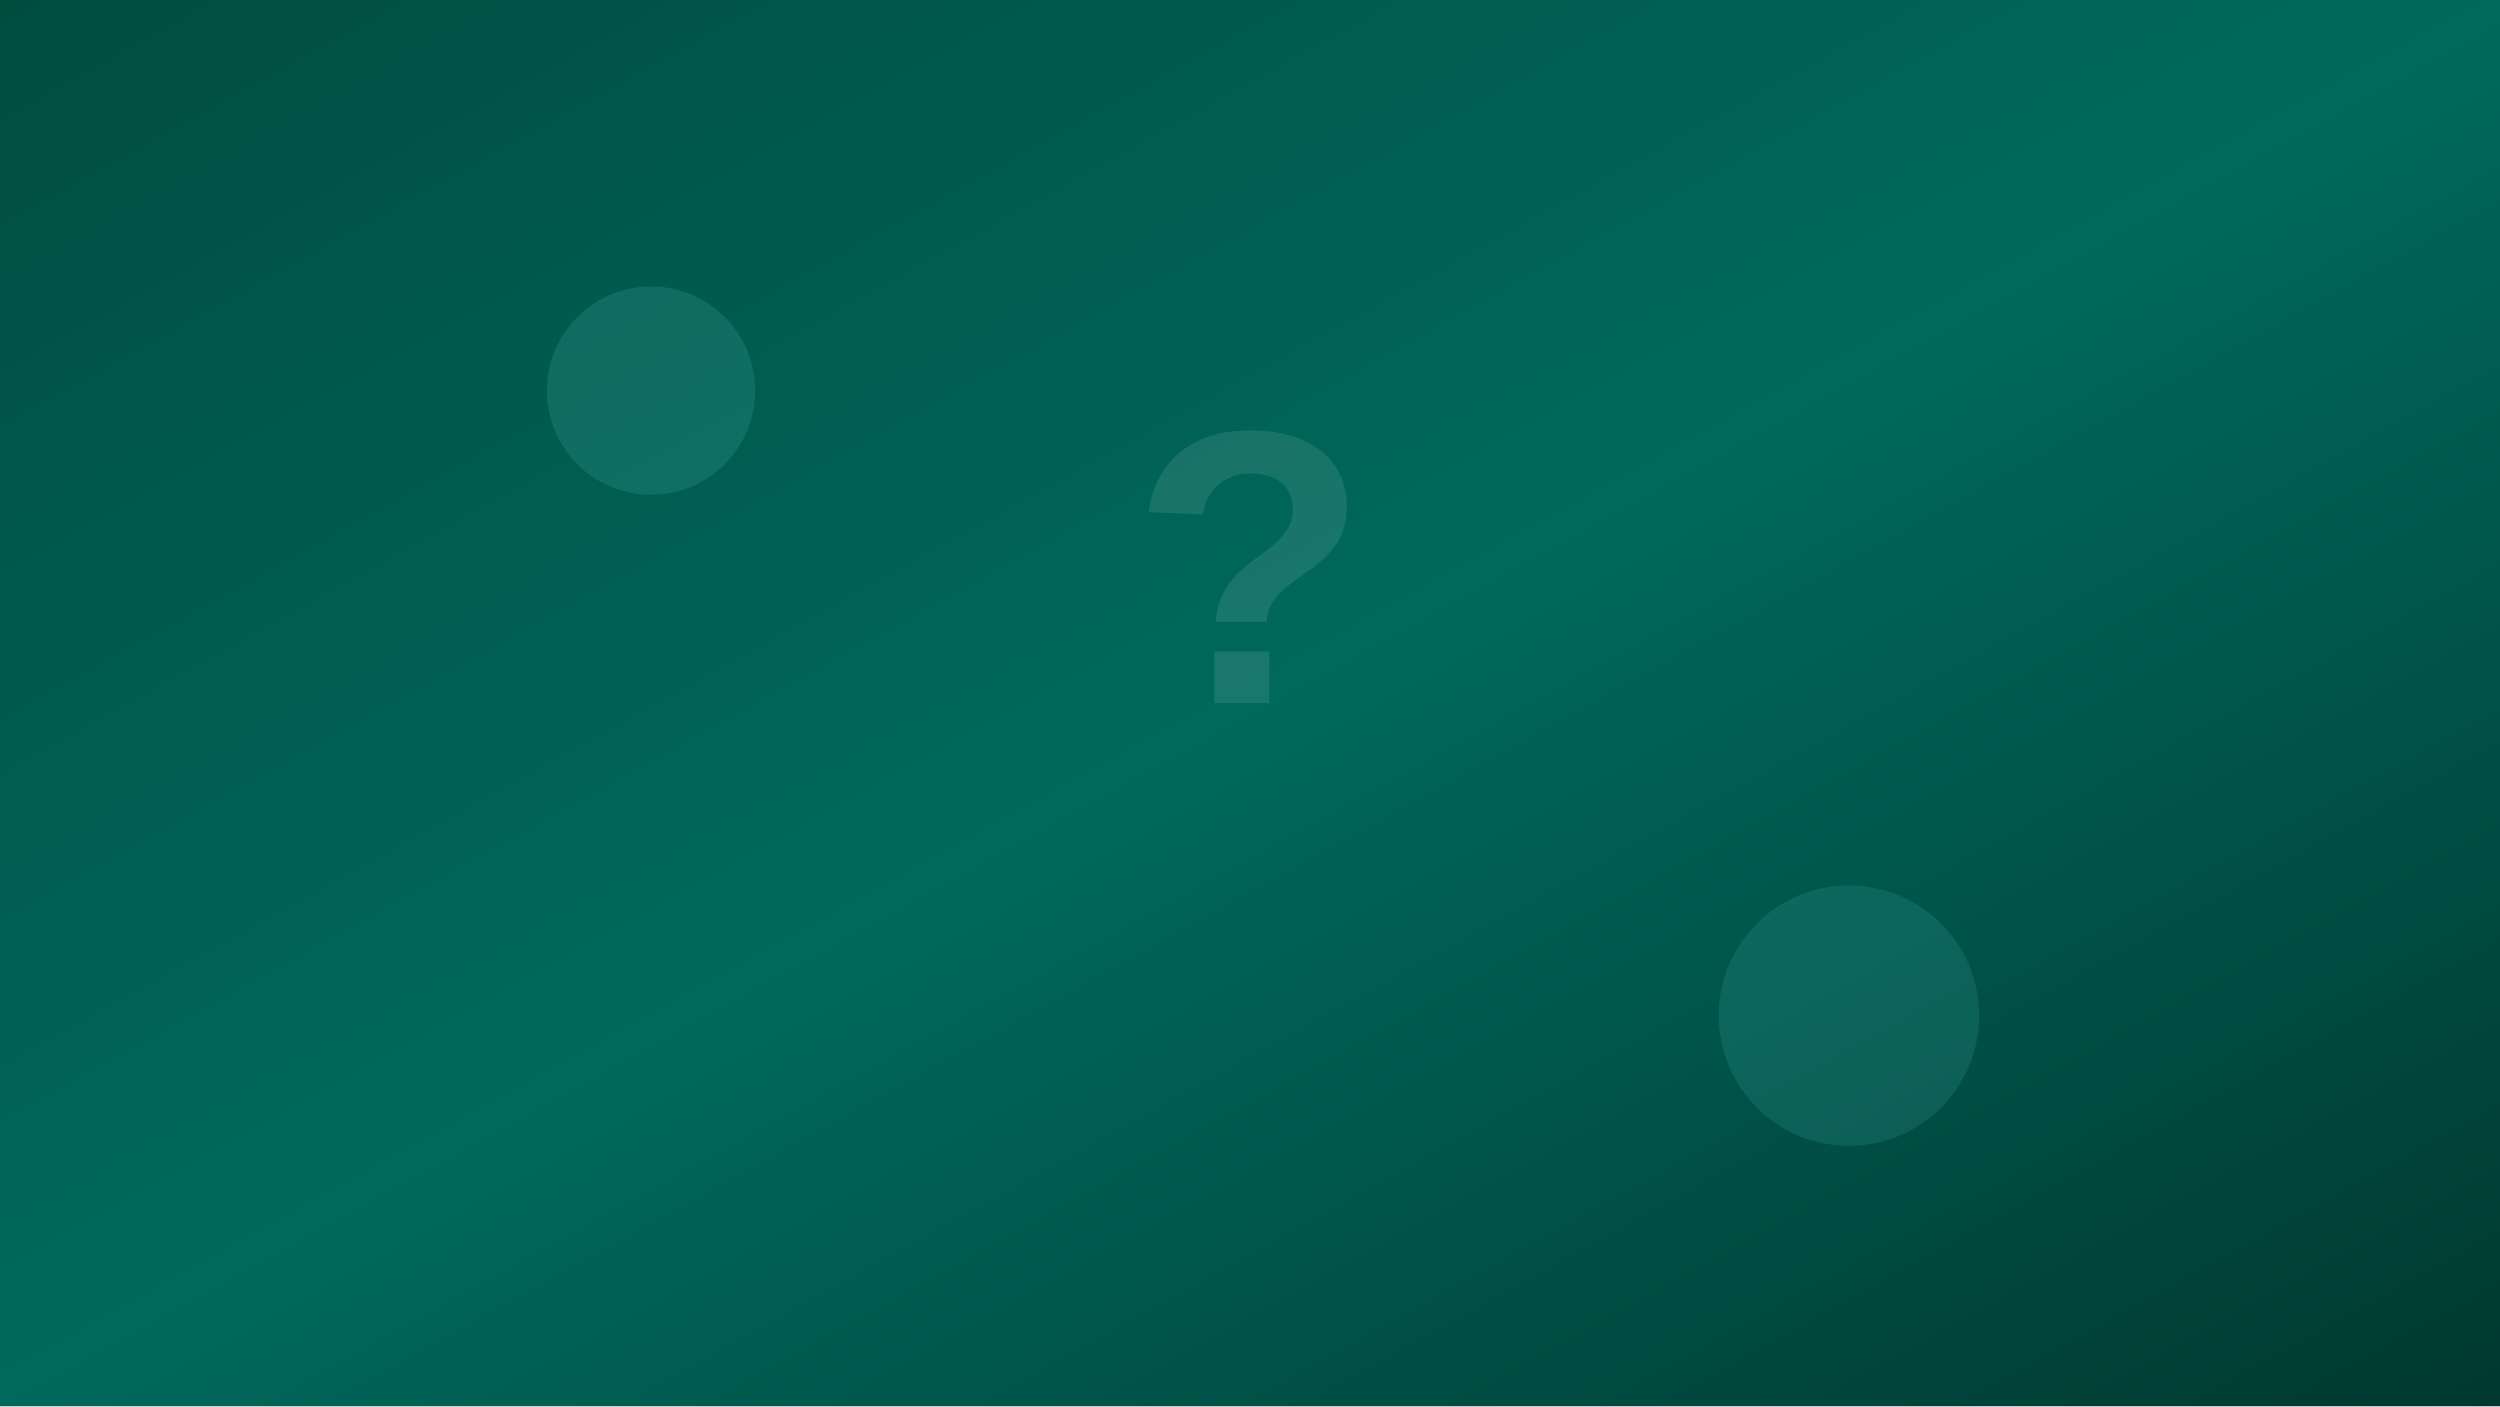
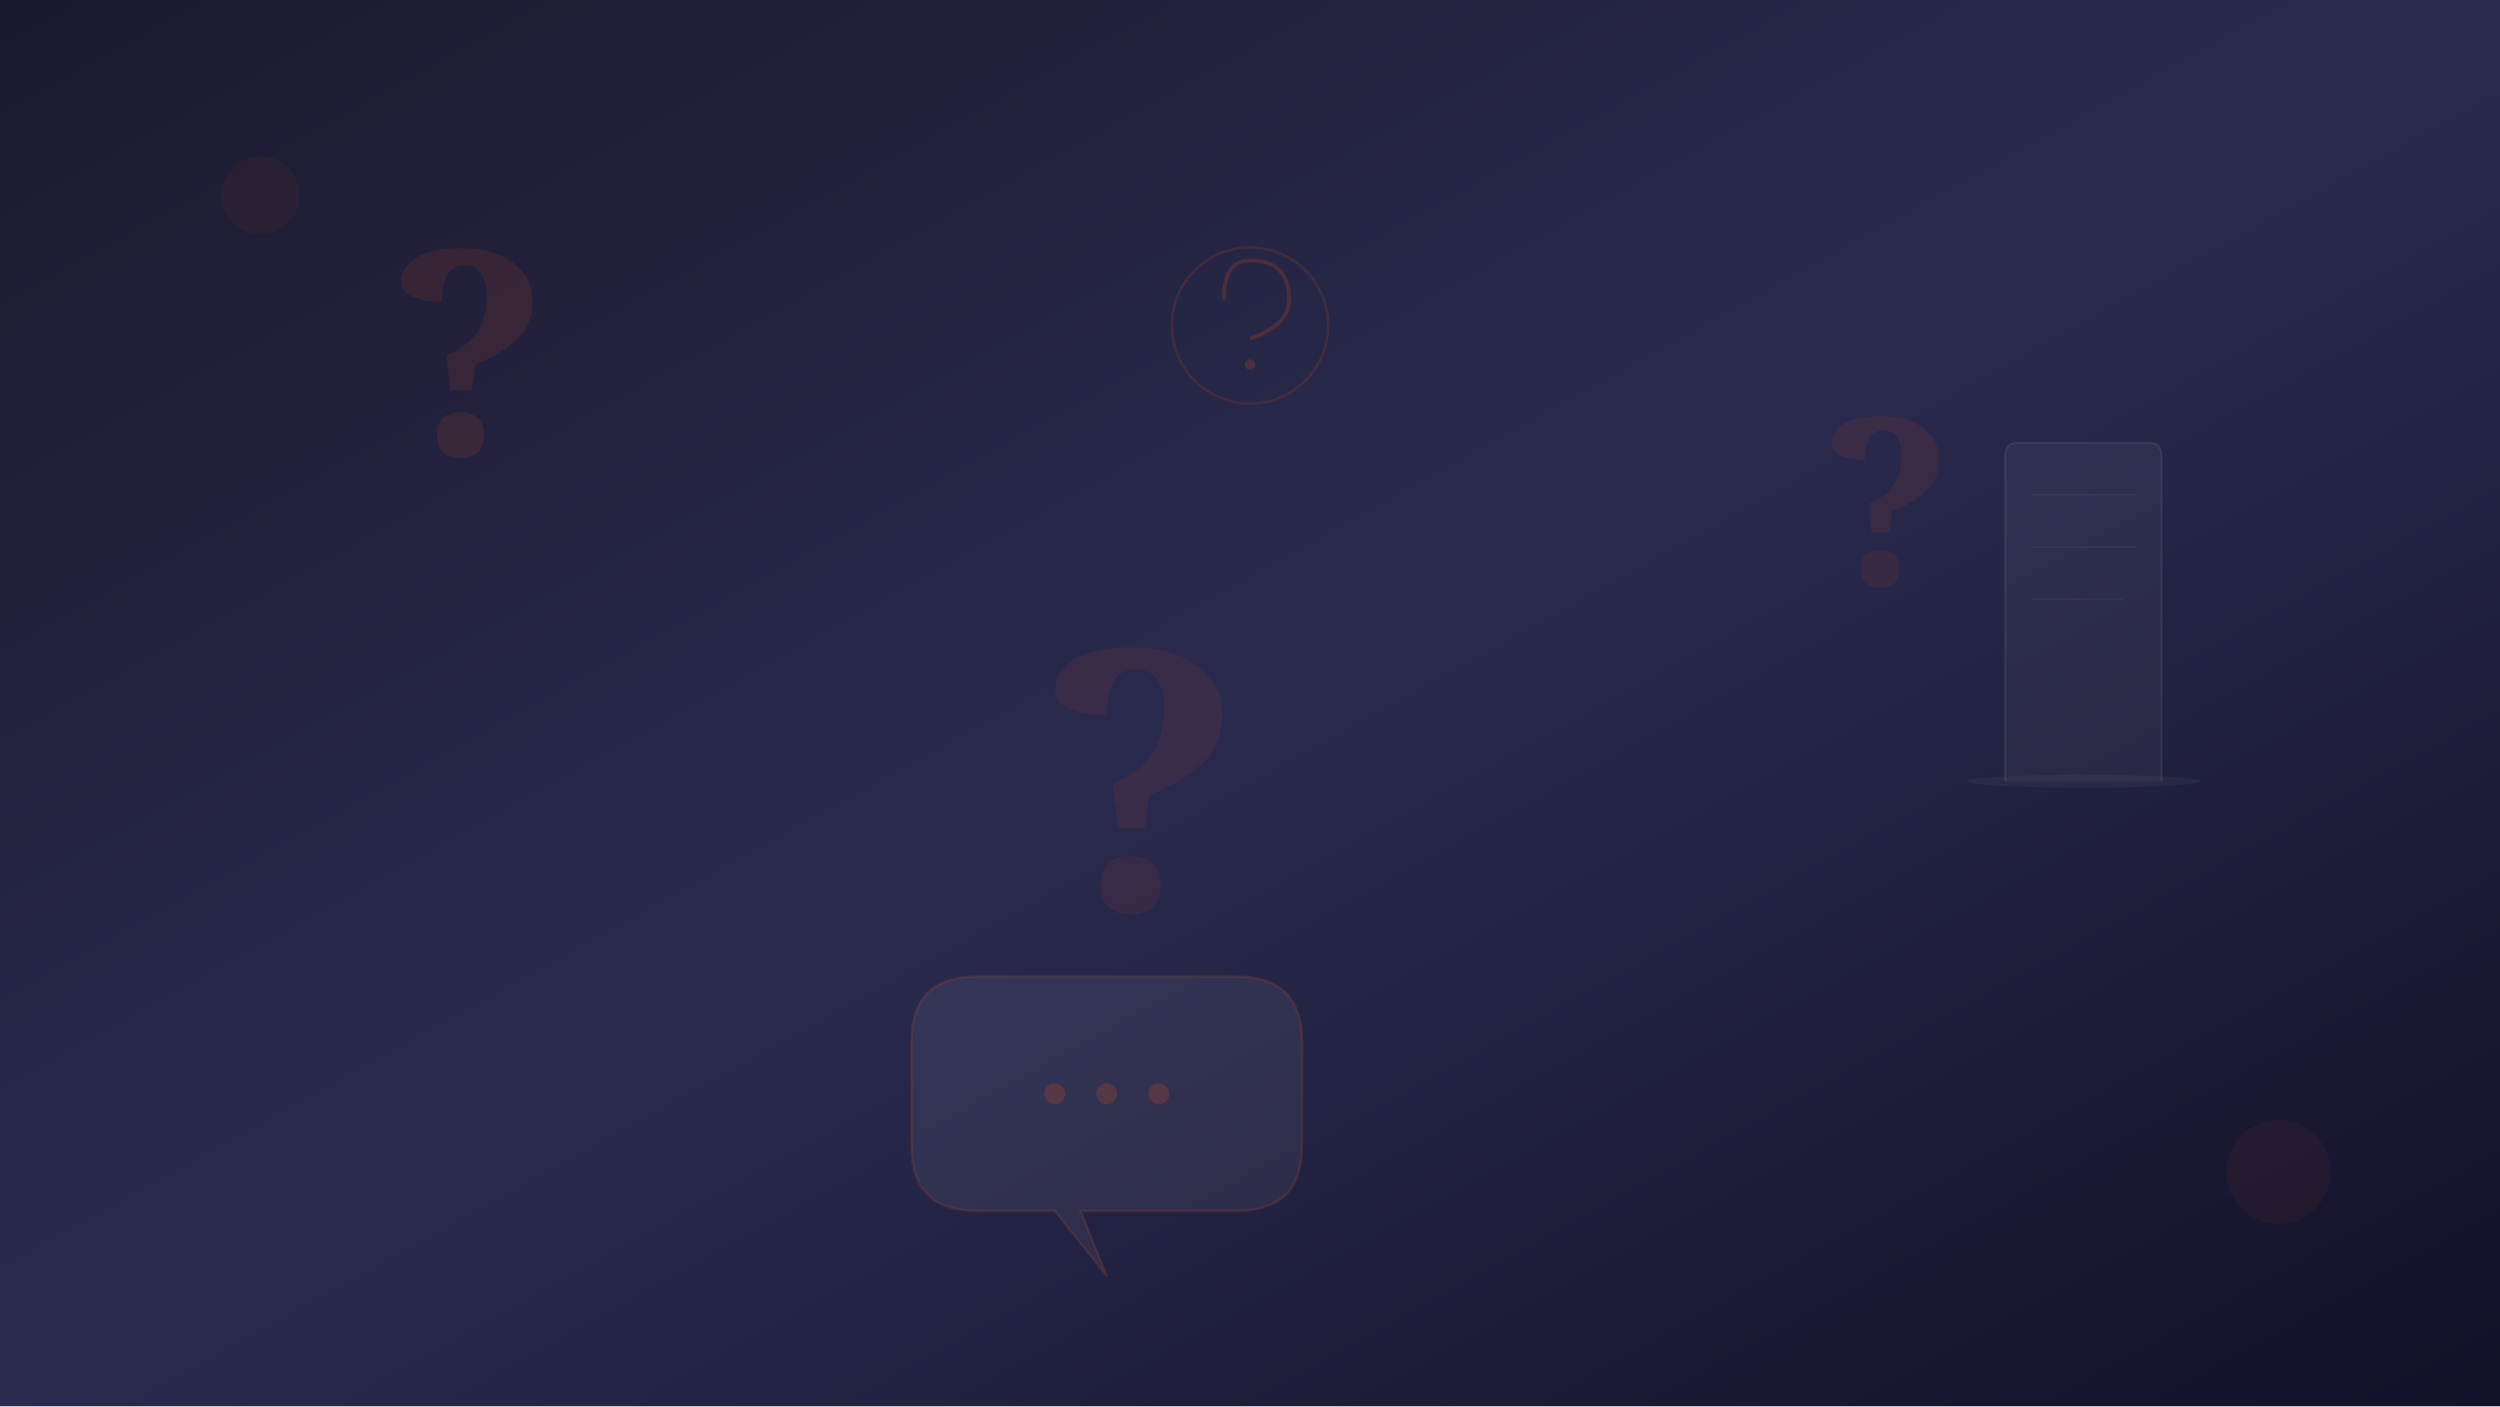
<svg xmlns="http://www.w3.org/2000/svg" viewBox="0 0 1920 1080" preserveAspectRatio="xMidYMid slice">
  <defs>
-     <linearGradient id="grad7" x1="0%" y1="0%" x2="100%" y2="100%">
-       <stop offset="0%" style="stop-color:#004d40;stop-opacity:1" />
-       <stop offset="50%" style="stop-color:#00695c;stop-opacity:1" />
-       <stop offset="100%" style="stop-color:#003830;stop-opacity:1" />
+     <linearGradient id="fg9" x1="0%" y1="0%" x2="100%" y2="100%">
+       <stop offset="0%" stop-color="#1a1a2e" />
+       <stop offset="50%" stop-color="#2a2a4e" />
+       <stop offset="100%" stop-color="#111128" />
    </linearGradient>
  </defs>
-   <rect width="1920" height="1080" fill="url(#grad7)" />
-   <text x="960" y="540" font-size="300" fill="rgba(255,255,255,0.1)" text-anchor="middle" font-family="Arial, sans-serif" font-weight="bold">?</text>
-   <circle cx="500" cy="300" r="80" fill="rgba(77,182,172,0.2)" />
-   <circle cx="1420" cy="780" r="100" fill="rgba(77,182,172,0.18)" />
+   <rect width="1920" height="1080" fill="url(#fg9)" />
+   <text x="300" y="350" font-size="220" fill="rgba(232,80,27,0.12)" font-family="Georgia" font-weight="bold">?</text>
+   <text x="800" y="700" font-size="280" fill="rgba(232,80,27,0.08)" font-family="Georgia" font-weight="bold">?</text>
+   <text x="1400" y="450" font-size="180" fill="rgba(232,80,27,0.1)" font-family="Georgia" font-weight="bold">?</text>
+   <path d="M700,800 Q700,750 750,750 L950,750 Q1000,750 1000,800 L1000,880 Q1000,930 950,930 L830,930 Q830,930 850,980 L810,930 L750,930 Q700,930 700,880Z" fill="rgba(255,255,255,0.06)" stroke="rgba(232,80,27,0.15)" stroke-width="2" />
+   <circle cx="810" cy="840" r="8" fill="rgba(232,80,27,0.2)" />
+   <circle cx="850" cy="840" r="8" fill="rgba(232,80,27,0.2)" />
+   <circle cx="890" cy="840" r="8" fill="rgba(232,80,27,0.2)" />
+   <circle cx="960" cy="250" r="60" fill="none" stroke="rgba(232,80,27,0.15)" stroke-width="2" />
+   <path d="M940,230 Q940,200 960,200 Q990,200 990,230 Q990,250 960,260" stroke="rgba(232,80,27,0.2)" stroke-width="3" fill="none" />
+   <circle cx="960" cy="280" r="4" fill="rgba(232,80,27,0.2)" />
+   <ellipse cx="1600" cy="600" rx="90" ry="5" fill="rgba(255,255,255,0.04)" />
+   <path d="M1540,600 L1540,350 Q1540,340 1550,340 L1650,340 Q1660,340 1660,350 L1660,600" fill="rgba(255,255,255,0.04)" stroke="rgba(255,255,255,0.08)" stroke-width="1.5" />
+   <line x1="1560" y1="380" x2="1640" y2="380" stroke="rgba(255,255,255,0.06)" stroke-width="1" />
+   <line x1="1560" y1="420" x2="1640" y2="420" stroke="rgba(255,255,255,0.06)" stroke-width="1" />
+   <line x1="1560" y1="460" x2="1630" y2="460" stroke="rgba(255,255,255,0.06)" stroke-width="1" />
+   <circle cx="200" cy="150" r="30" fill="rgba(232,80,27,0.06)" />
+   <circle cx="1750" cy="900" r="40" fill="rgba(232,80,27,0.06)" />
</svg>
